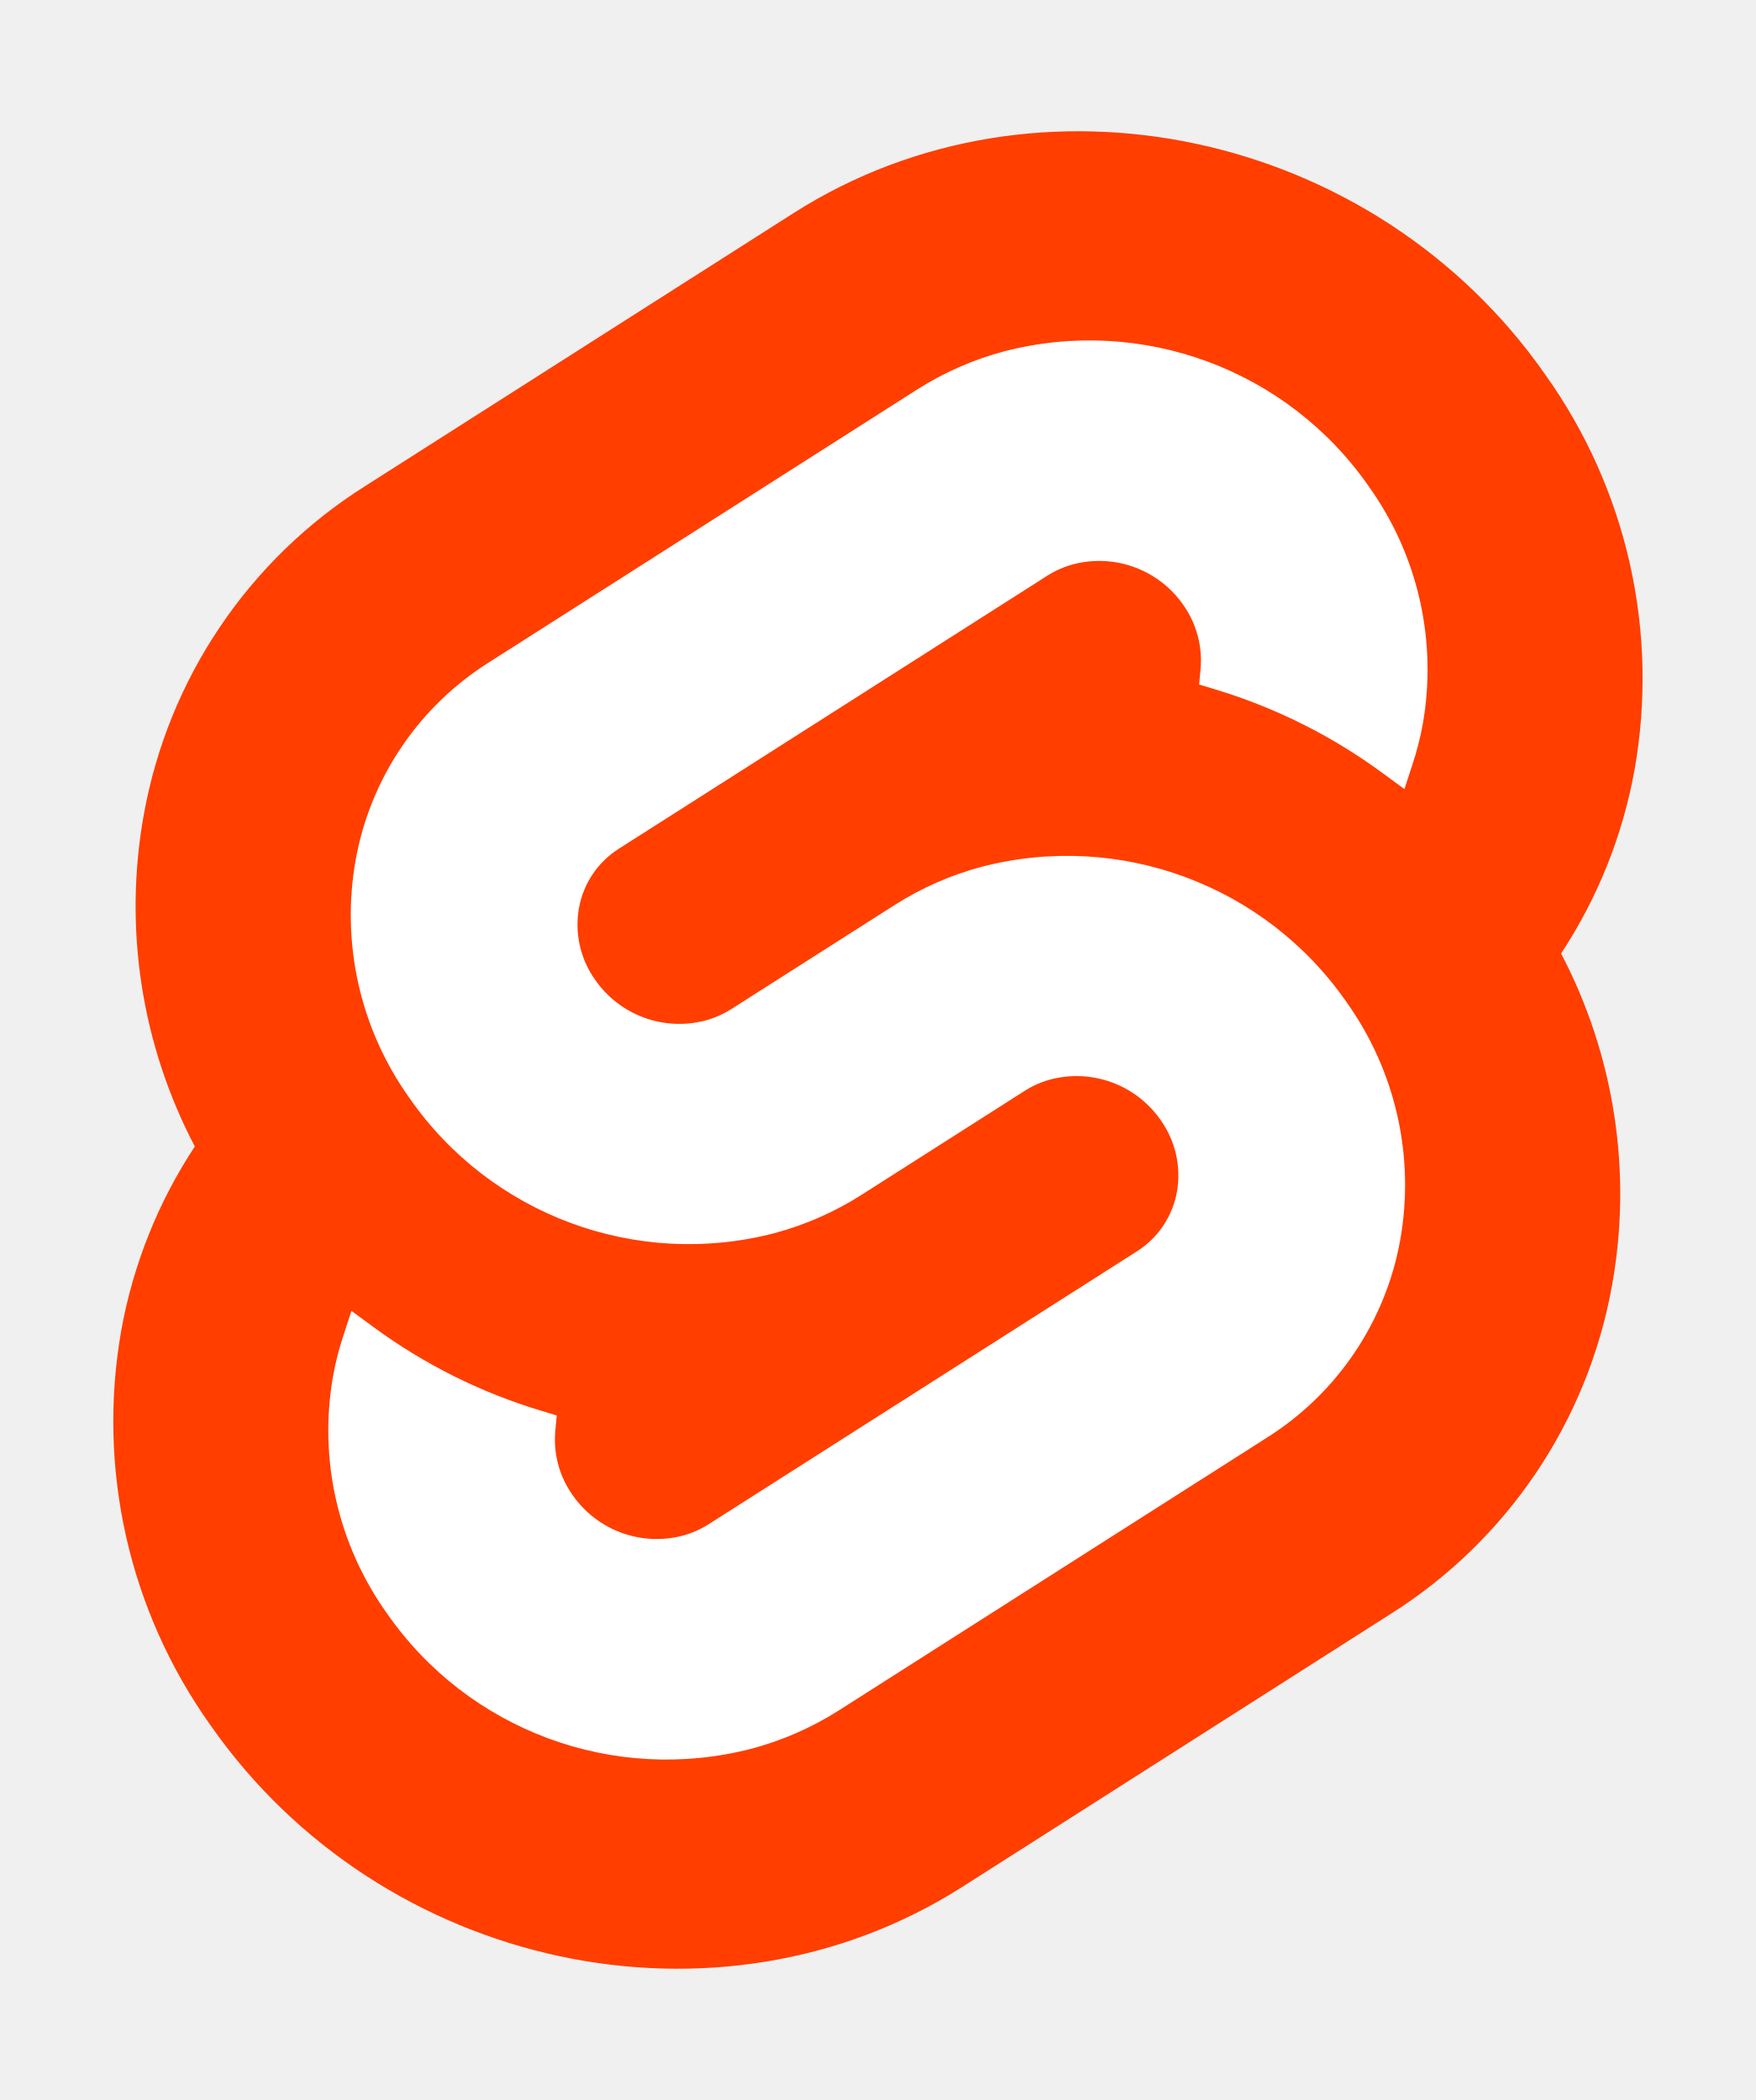
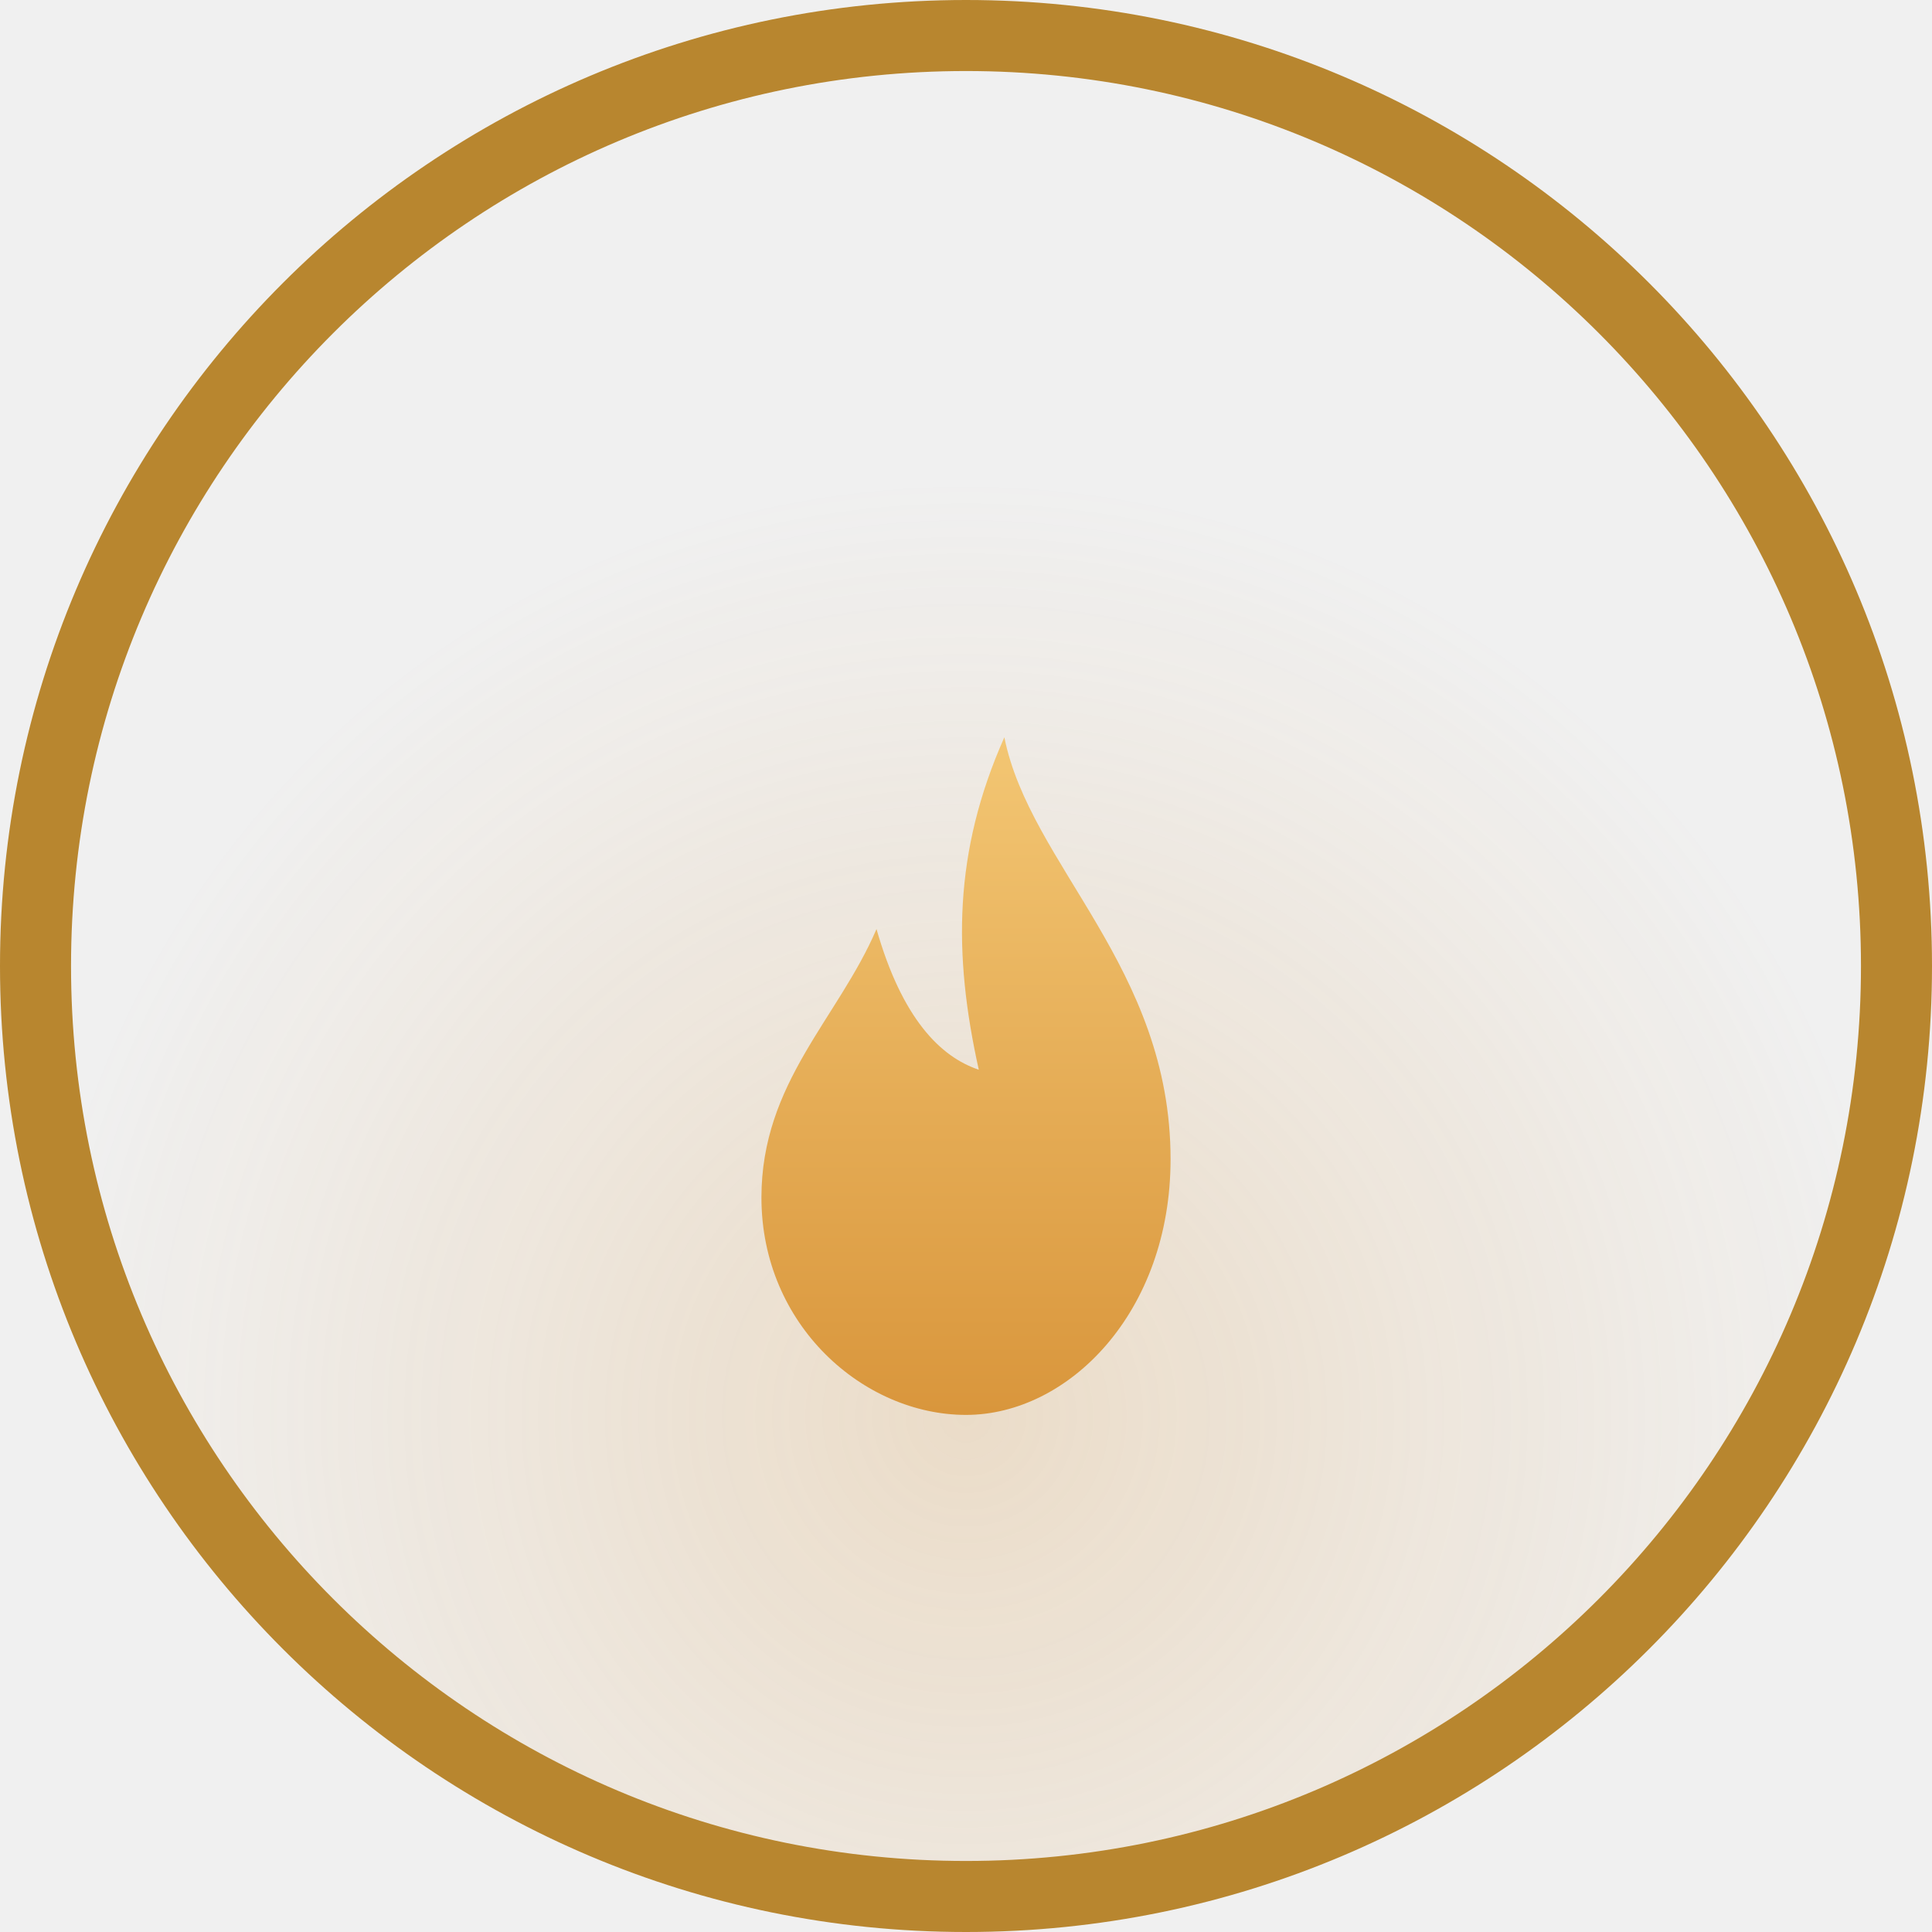
- <svg xmlns="http://www.w3.org/2000/svg" width="107" height="128" viewBox="0 0 107 128">
-   <path d="M94.157 22.819c-10.4-14.885-30.94-19.297-45.792-9.835L22.282 29.608A29.92 29.92 0 0 0 8.764 49.65a31.5 31.5 0 0 0 3.108 20.231 30 30 0 0 0-4.477 11.183 31.9 31.9 0 0 0 5.448 24.116c10.402 14.887 30.942 19.297 45.791 9.835l26.083-16.624A29.92 29.92 0 0 0 98.235 78.35a31.53 31.53 0 0 0-3.105-20.232 30 30 0 0 0 4.474-11.182 31.88 31.88 0 0 0-5.447-24.116" style="fill:#ff3e00" />
-   <path d="M45.817 106.582a20.72 20.72 0 0 1-22.237-8.243 19.17 19.17 0 0 1-3.277-14.503 18 18 0 0 1 .624-2.435l.49-1.498 1.337.981a33.6 33.6 0 0 0 10.203 5.098l.97.294-.09.968a5.85 5.85 0 0 0 1.052 3.878 6.24 6.24 0 0 0 6.695 2.485 5.8 5.8 0 0 0 1.603-.704L69.27 76.28a5.43 5.43 0 0 0 2.45-3.631 5.8 5.8 0 0 0-.987-4.371 6.24 6.24 0 0 0-6.698-2.487 5.7 5.7 0 0 0-1.6.704l-9.953 6.345a19 19 0 0 1-5.296 2.326 20.72 20.72 0 0 1-22.237-8.243 19.17 19.17 0 0 1-3.277-14.502 17.99 17.99 0 0 1 8.13-12.052l26.081-16.623a19 19 0 0 1 5.3-2.329 20.72 20.72 0 0 1 22.237 8.243 19.17 19.17 0 0 1 3.277 14.503 18 18 0 0 1-.624 2.435l-.49 1.498-1.337-.98a33.6 33.6 0 0 0-10.203-5.1l-.97-.294.09-.968a5.86 5.86 0 0 0-1.052-3.878 6.24 6.24 0 0 0-6.696-2.485 5.8 5.8 0 0 0-1.602.704L37.73 51.72a5.42 5.42 0 0 0-2.449 3.63 5.79 5.79 0 0 0 .986 4.372 6.24 6.24 0 0 0 6.698 2.486 5.8 5.8 0 0 0 1.602-.704l9.952-6.342a19 19 0 0 1 5.295-2.328 20.72 20.72 0 0 1 22.237 8.242 19.17 19.17 0 0 1 3.277 14.503 18 18 0 0 1-8.13 12.053l-26.081 16.622a19 19 0 0 1-5.3 2.328" style="fill:#fff" />
+ <svg xmlns="http://www.w3.org/2000/svg" viewBox="0 0 136 136" width="136" height="136">
+   <defs>
+     <linearGradient id="f" x1="0" y1="0" x2="0" y2="1">
+       <stop offset="0" stop-color="#F3C673" />
+       <stop offset="1" stop-color="#D9963C" />
+     </linearGradient>
+     <radialGradient id="g" cx=".5" cy=".74" r=".5">
+       <stop offset="0" stop-color="#D9963C" stop-opacity=".22" />
+       <stop offset="1" stop-color="#D9963C" stop-opacity="0" />
+     </radialGradient>
+   </defs>
+   <circle cx="68" cy="68" r="65.5" fill="url(#g)" stroke="#B8862F" stroke-width="5" />
+   <g transform="translate(50 51) scale(.9)">
+     <path d="M23 1C25 11 36 19 36 34c0 12-8 20-16 20S4 47 4 37c0-9 6-14 9-21 2 7 5 10 8 11-2-9-2-17 2-26z" fill="url(#f)" />
+   </g>
</svg>
